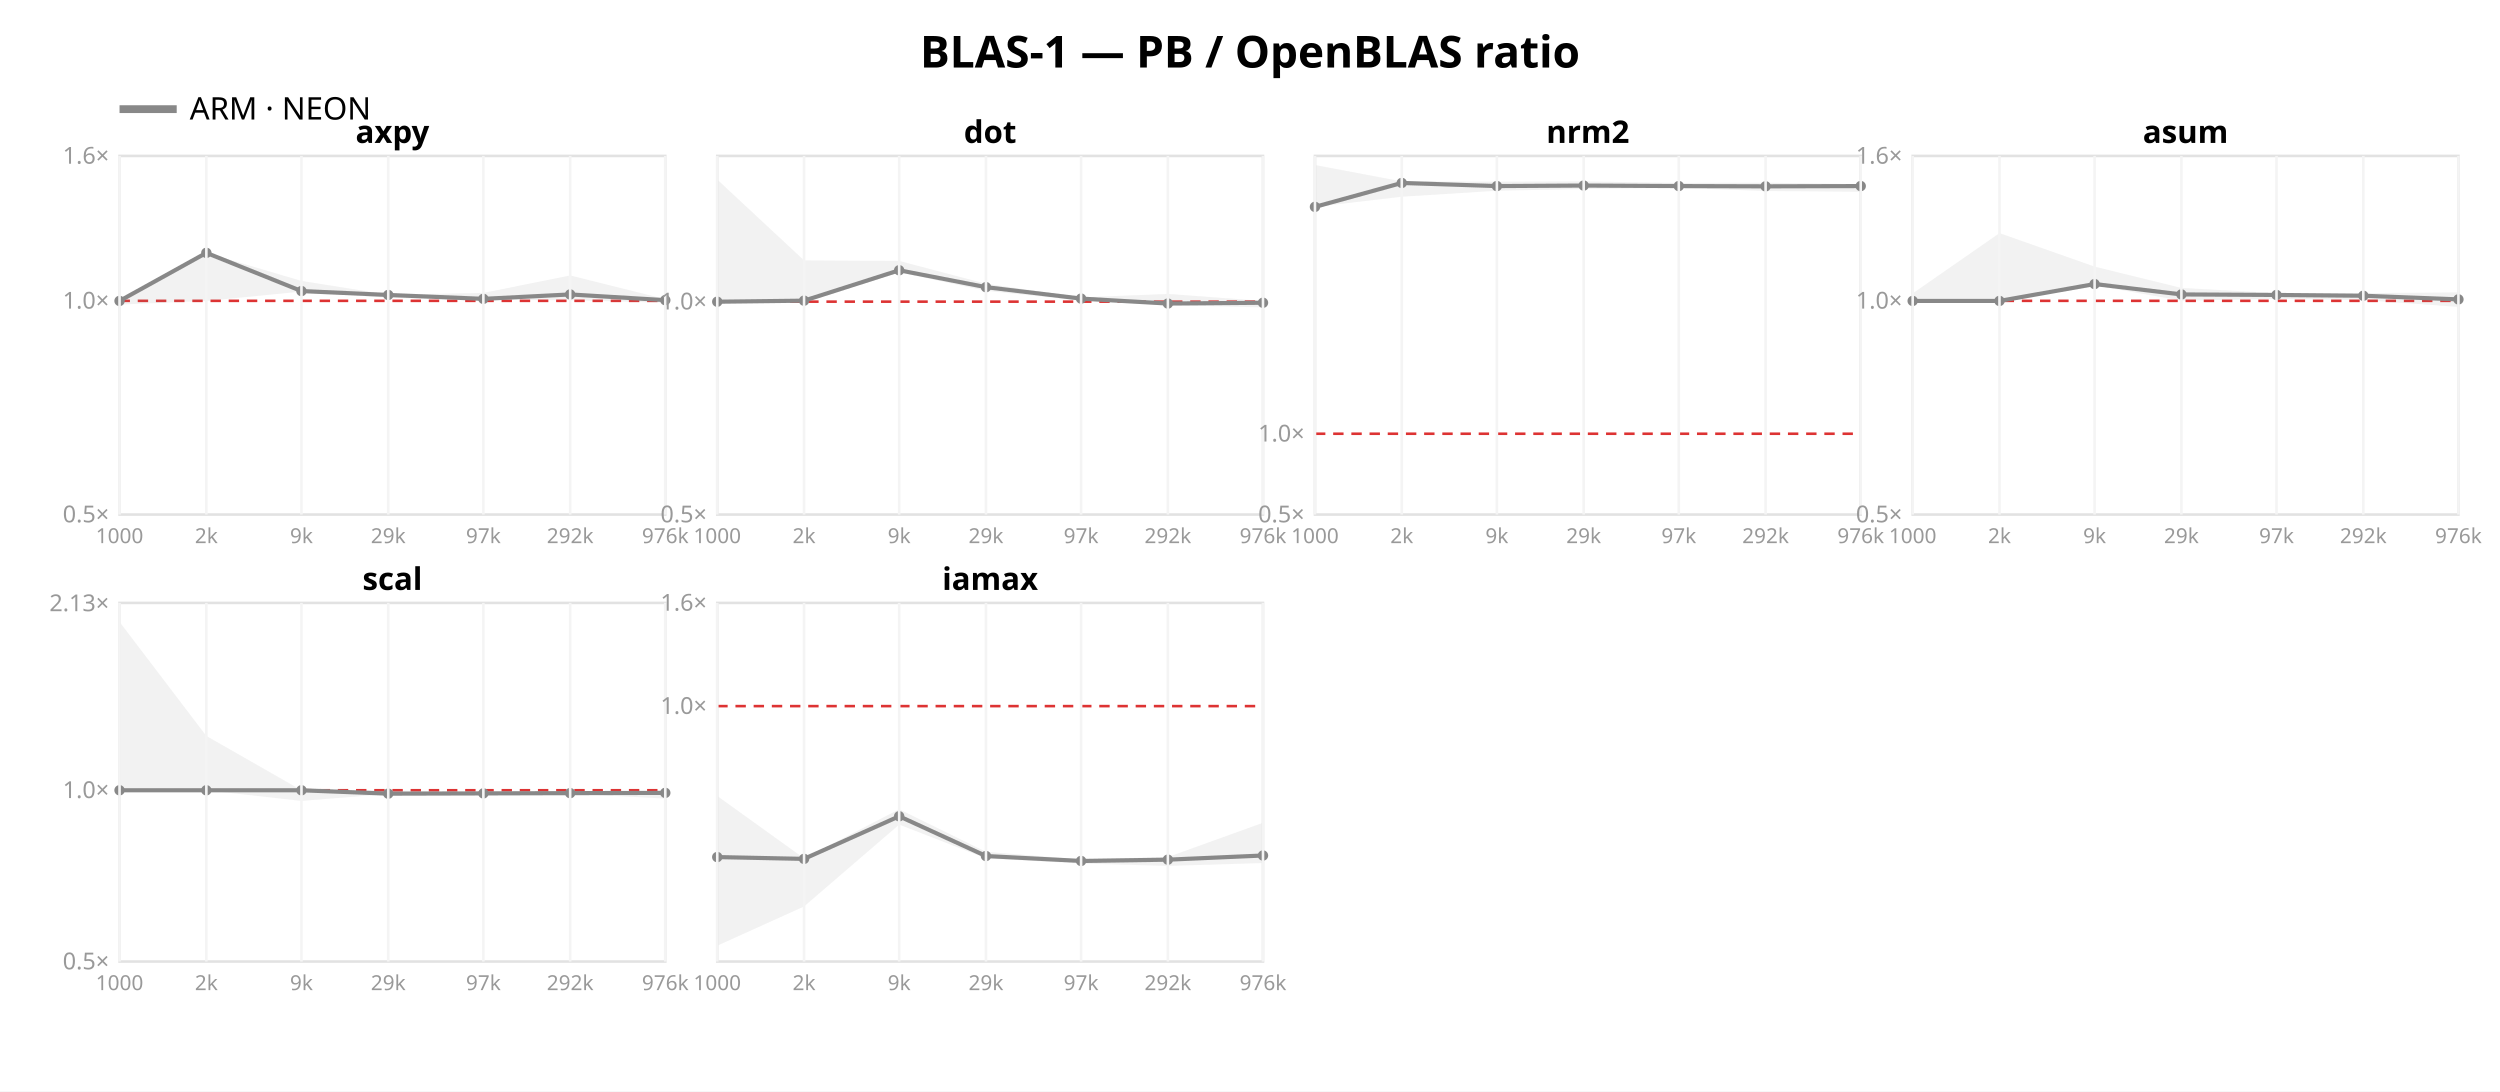
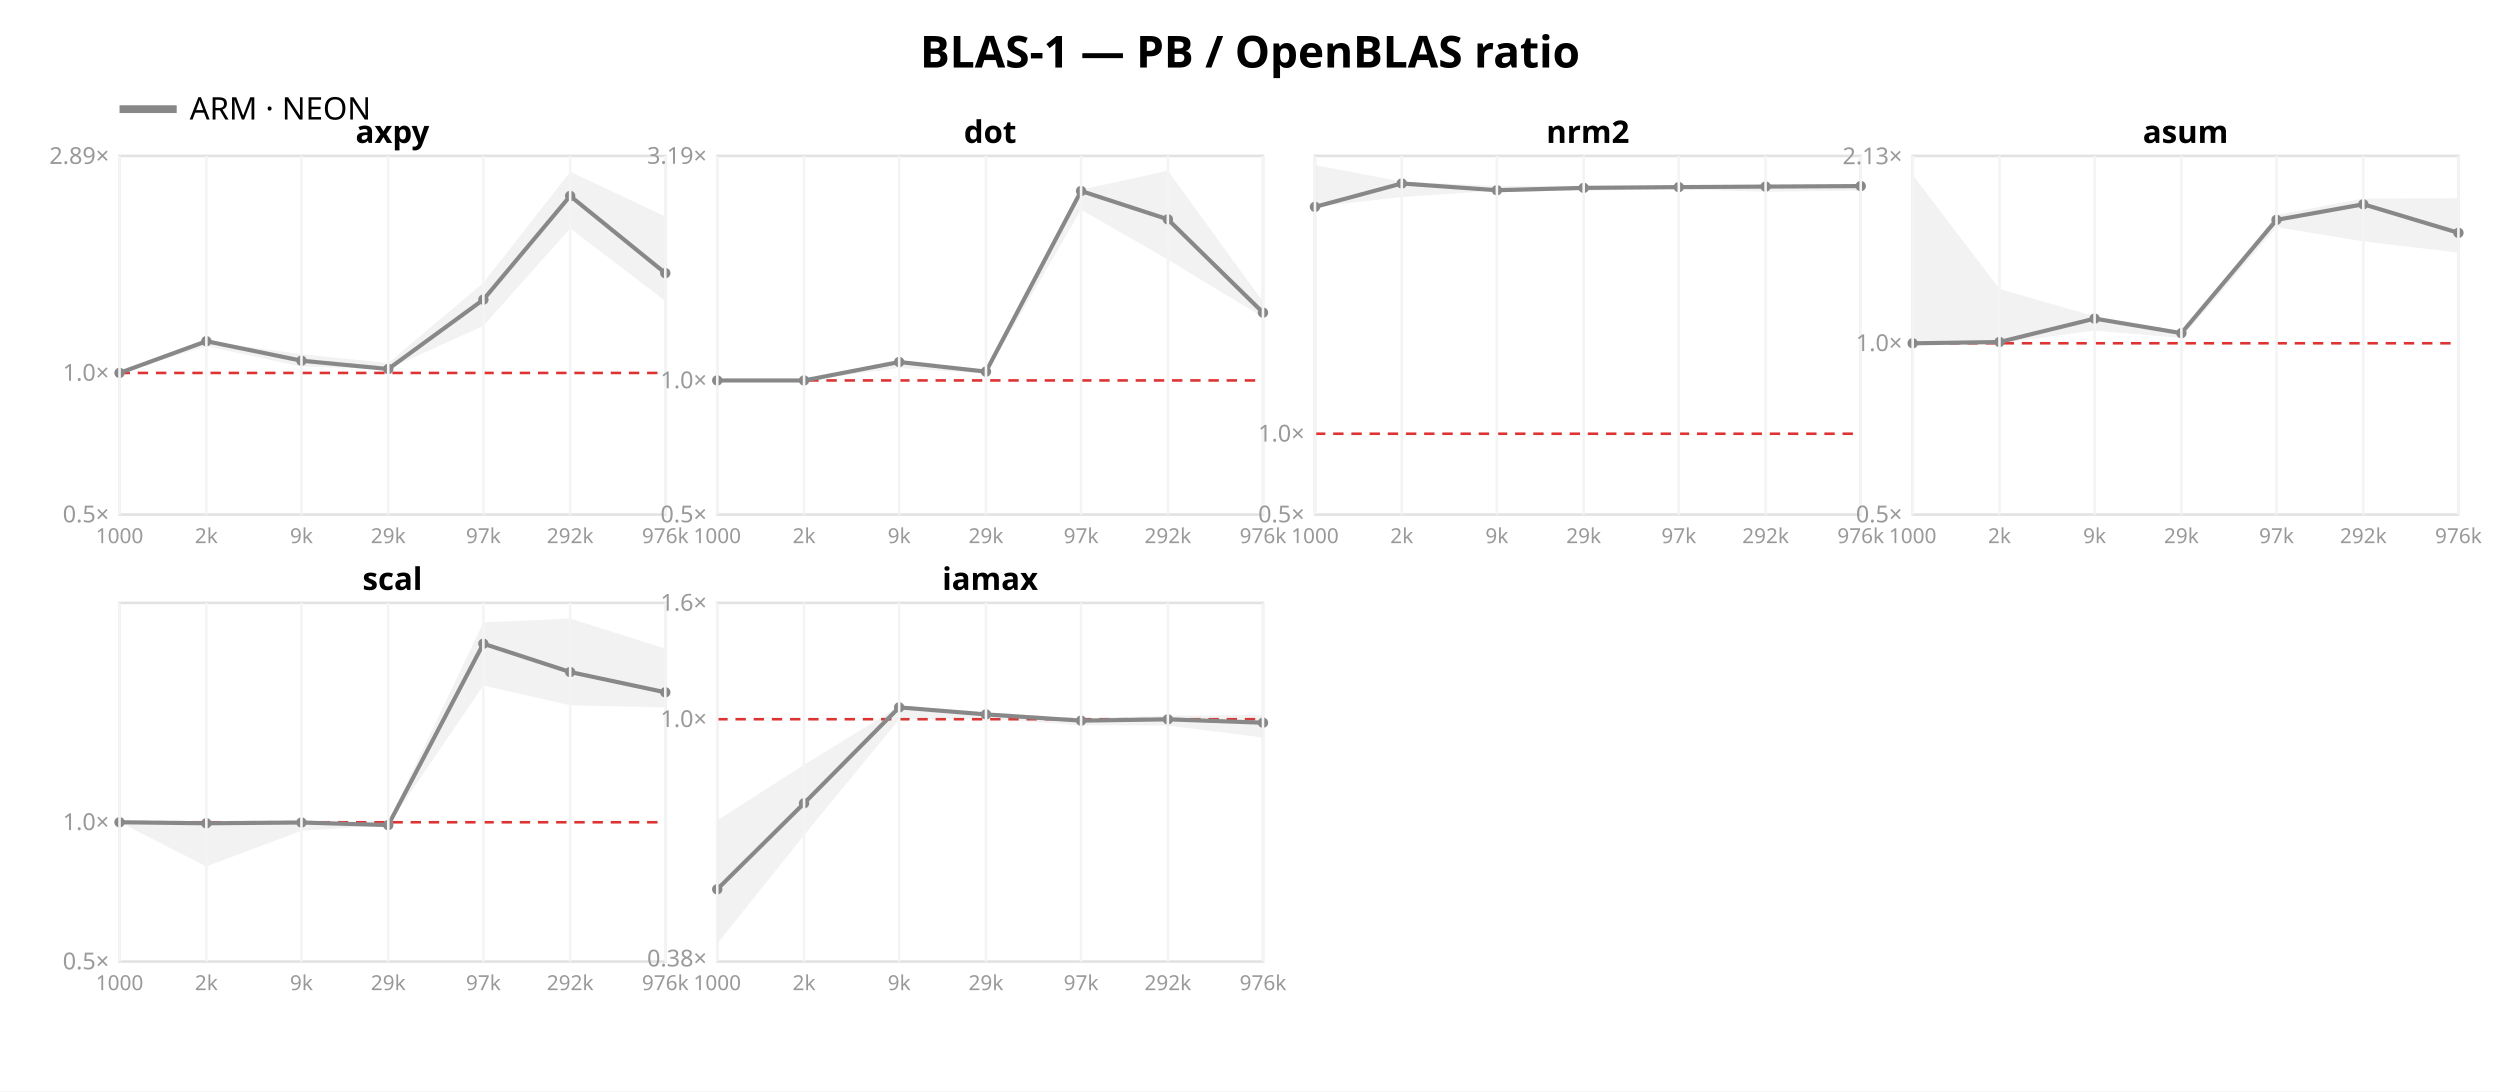
<svg xmlns="http://www.w3.org/2000/svg" width="962" height="420" font-family="sans-serif">
  <rect width="962" height="420" fill="white" />
  <text x="481.0" y="26" text-anchor="middle" font-size="17" font-weight="bold">BLAS-1 — PB / OpenBLAS ratio</text>
  <line x1="46" y1="42" x2="68" y2="42" stroke="#888888" stroke-width="3" />
  <text x="73" y="46" font-size="12">ARM · NEON</text>
  <rect x="46" y="60" width="210" height="138" fill="none" stroke="#e2e2e2" />
-   <line x1="46" y1="115.763" x2="256" y2="115.763" stroke="#d33" stroke-dasharray="4 3" />
+   <line x1="46" y1="143.508" x2="256" y2="143.508" stroke="#d33" stroke-dasharray="4 3" />
  <text x="42" y="201.0" text-anchor="end" font-size="9" fill="#999">0.5×</text>
-   <text x="42" y="118.763" text-anchor="end" font-size="9" fill="#999">1.0×</text>
-   <text x="42" y="63.0" text-anchor="end" font-size="9" fill="#999">1.6×</text>
-   <polygon points="46.0,115.8 79.4,97.3 116.0,108.1 149.4,113.4 186.0,112.7 219.4,106.0 256.0,115.1 256.0,116.5 219.4,115.5 186.0,115.4 149.4,114.6 116.0,112.2 79.4,115.8 46.0,117.2" fill="#888888" opacity="0.11" />
-   <polyline points="46.0,115.8 79.4,97.3 116.0,112.0 149.4,113.5 186.0,115.0 219.4,113.3 256.0,115.5" fill="none" stroke="#888888" stroke-width="1.6" />
-   <circle cx="46.0" cy="115.8" r="2" fill="#888888" />
-   <circle cx="79.4" cy="97.3" r="2" fill="#888888" />
-   <circle cx="116.0" cy="112.0" r="2" fill="#888888" />
-   <circle cx="149.4" cy="113.5" r="2" fill="#888888" />
-   <circle cx="186.0" cy="115.0" r="2" fill="#888888" />
-   <circle cx="219.4" cy="113.3" r="2" fill="#888888" />
-   <circle cx="256.0" cy="115.5" r="2" fill="#888888" />
+   <text x="42" y="146.508" text-anchor="end" font-size="9" fill="#999">1.0×</text>
+   <text x="42" y="63.077" text-anchor="end" font-size="9" fill="#999">2.89×</text>
+   <polygon points="46.0,143.5 79.4,131.3 116.0,136.3 149.4,139.7 186.0,108.8 219.4,66.1 256.0,83.3 256.0,115.8 219.4,87.9 186.0,125.4 149.4,142.0 116.0,141.1 79.4,133.2 46.0,143.5" fill="#888888" opacity="0.11" />
+   <polyline points="46.0,143.5 79.4,131.3 116.0,138.8 149.4,142.0 186.0,115.3 219.4,75.4 256.0,105.1" fill="none" stroke="#888888" stroke-width="1.6" />
+   <circle cx="46.0" cy="143.5" r="2" fill="#888888" />
+   <circle cx="79.4" cy="131.3" r="2" fill="#888888" />
+   <circle cx="116.0" cy="138.8" r="2" fill="#888888" />
+   <circle cx="149.4" cy="142.0" r="2" fill="#888888" />
+   <circle cx="186.0" cy="115.3" r="2" fill="#888888" />
+   <circle cx="219.4" cy="75.4" r="2" fill="#888888" />
+   <circle cx="256.0" cy="105.1" r="2" fill="#888888" />
  <text x="151.0" y="55" text-anchor="middle" font-size="12" font-weight="bold">axpy</text>
  <line x1="46.0" y1="60" x2="46.0" y2="198" stroke="#f4f4f4" />
  <text x="46.0" y="209" text-anchor="middle" font-size="8" fill="#999">1000</text>
  <line x1="79.4" y1="60" x2="79.4" y2="198" stroke="#f4f4f4" />
  <text x="79.4" y="209" text-anchor="middle" font-size="8" fill="#999">2k</text>
  <line x1="116.0" y1="60" x2="116.0" y2="198" stroke="#f4f4f4" />
  <text x="116.0" y="209" text-anchor="middle" font-size="8" fill="#999">9k</text>
  <line x1="149.4" y1="60" x2="149.4" y2="198" stroke="#f4f4f4" />
  <text x="149.4" y="209" text-anchor="middle" font-size="8" fill="#999">29k</text>
  <line x1="186.0" y1="60" x2="186.0" y2="198" stroke="#f4f4f4" />
  <text x="186.0" y="209" text-anchor="middle" font-size="8" fill="#999">97k</text>
  <line x1="219.4" y1="60" x2="219.4" y2="198" stroke="#f4f4f4" />
  <text x="219.4" y="209" text-anchor="middle" font-size="8" fill="#999">292k</text>
  <line x1="256.0" y1="60" x2="256.0" y2="198" stroke="#f4f4f4" />
  <text x="256.0" y="209" text-anchor="middle" font-size="8" fill="#999">976k</text>
  <rect x="276" y="60" width="210" height="138" fill="none" stroke="#e2e2e2" />
-   <line x1="276" y1="116.076" x2="486" y2="116.076" stroke="#d33" stroke-dasharray="4 3" />
+   <line x1="276" y1="146.393" x2="486" y2="146.393" stroke="#d33" stroke-dasharray="4 3" />
  <text x="272" y="201.0" text-anchor="end" font-size="9" fill="#999">0.5×</text>
-   <text x="272" y="119.076" text-anchor="end" font-size="9" fill="#999">1.0×</text>
-   <polygon points="276.0,69.1 309.4,100.2 346.0,100.4 379.4,109.2 416.0,114.4 449.4,113.1 486.0,115.8 486.0,118.3 449.4,117.4 416.0,115.7 379.4,111.9 346.0,104.8 309.4,116.1 276.0,116.1" fill="#888888" opacity="0.11" />
-   <polyline points="276.0,116.1 309.4,115.7 346.0,104.0 379.4,110.5 416.0,114.9 449.4,116.8 486.0,116.5" fill="none" stroke="#888888" stroke-width="1.6" />
-   <circle cx="276.0" cy="116.1" r="2" fill="#888888" />
-   <circle cx="309.4" cy="115.7" r="2" fill="#888888" />
-   <circle cx="346.0" cy="104.0" r="2" fill="#888888" />
-   <circle cx="379.4" cy="110.5" r="2" fill="#888888" />
-   <circle cx="416.0" cy="114.9" r="2" fill="#888888" />
-   <circle cx="449.4" cy="116.8" r="2" fill="#888888" />
-   <circle cx="486.0" cy="116.5" r="2" fill="#888888" />
+   <text x="272" y="149.393" text-anchor="end" font-size="9" fill="#999">1.0×</text>
+   <text x="272" y="63.026" text-anchor="end" font-size="9" fill="#999">3.19×</text>
+   <polygon points="276.0,146.4 309.4,146.4 346.0,139.1 379.4,143.0 416.0,73.0 449.4,65.7 486.0,116.1 486.0,122.1 449.4,99.9 416.0,80.7 379.4,143.8 346.0,141.6 309.4,146.4 276.0,146.4" fill="#888888" opacity="0.11" />
+   <polyline points="276.0,146.4 309.4,146.4 346.0,139.3 379.4,143.0 416.0,73.5 449.4,84.4 486.0,120.3" fill="none" stroke="#888888" stroke-width="1.6" />
+   <circle cx="276.0" cy="146.4" r="2" fill="#888888" />
+   <circle cx="309.4" cy="146.4" r="2" fill="#888888" />
+   <circle cx="346.0" cy="139.3" r="2" fill="#888888" />
+   <circle cx="379.4" cy="143.0" r="2" fill="#888888" />
+   <circle cx="416.0" cy="73.5" r="2" fill="#888888" />
+   <circle cx="449.4" cy="84.4" r="2" fill="#888888" />
+   <circle cx="486.0" cy="120.3" r="2" fill="#888888" />
  <text x="381.0" y="55" text-anchor="middle" font-size="12" font-weight="bold">dot</text>
  <line x1="276.0" y1="60" x2="276.0" y2="198" stroke="#f4f4f4" />
  <text x="276.0" y="209" text-anchor="middle" font-size="8" fill="#999">1000</text>
  <line x1="309.4" y1="60" x2="309.4" y2="198" stroke="#f4f4f4" />
  <text x="309.4" y="209" text-anchor="middle" font-size="8" fill="#999">2k</text>
  <line x1="346.0" y1="60" x2="346.0" y2="198" stroke="#f4f4f4" />
  <text x="346.0" y="209" text-anchor="middle" font-size="8" fill="#999">9k</text>
  <line x1="379.4" y1="60" x2="379.4" y2="198" stroke="#f4f4f4" />
  <text x="379.4" y="209" text-anchor="middle" font-size="8" fill="#999">29k</text>
  <line x1="416.0" y1="60" x2="416.0" y2="198" stroke="#f4f4f4" />
  <text x="416.0" y="209" text-anchor="middle" font-size="8" fill="#999">97k</text>
  <line x1="449.4" y1="60" x2="449.4" y2="198" stroke="#f4f4f4" />
  <text x="449.4" y="209" text-anchor="middle" font-size="8" fill="#999">292k</text>
  <line x1="486.0" y1="60" x2="486.0" y2="198" stroke="#f4f4f4" />
  <text x="486.0" y="209" text-anchor="middle" font-size="8" fill="#999">976k</text>
  <rect x="506" y="60" width="210" height="138" fill="none" stroke="#e2e2e2" />
  <line x1="506" y1="166.906" x2="716" y2="166.906" stroke="#d33" stroke-dasharray="4 3" />
  <text x="502" y="201.0" text-anchor="end" font-size="9" fill="#999">0.5×</text>
  <text x="502" y="169.906" text-anchor="end" font-size="9" fill="#999">1.0×</text>
-   <polygon points="506.0,63.5 539.4,69.8 576.0,69.9 609.4,69.8 646.0,70.4 679.4,70.3 716.0,70.9 716.0,73.8 679.4,73.5 646.0,72.3 609.4,72.7 576.0,73.4 539.4,75.7 506.0,79.6" fill="#888888" opacity="0.11" />
-   <polyline points="506.0,79.6 539.4,70.4 576.0,71.6 609.4,71.4 646.0,71.6 679.4,71.7 716.0,71.6" fill="none" stroke="#888888" stroke-width="1.6" />
+   <polygon points="506.0,63.5 539.4,69.9 576.0,71.6 609.4,71.5 646.0,71.5 679.4,71.5 716.0,71.5 716.0,73.3 679.4,73.8 646.0,72.8 609.4,73.4 576.0,73.4 539.4,75.8 506.0,79.6" fill="#888888" opacity="0.11" />
+   <polyline points="506.0,79.6 539.4,70.6 576.0,73.2 609.4,72.3 646.0,72.0 679.4,71.8 716.0,71.6" fill="none" stroke="#888888" stroke-width="1.6" />
  <circle cx="506.0" cy="79.6" r="2" fill="#888888" />
-   <circle cx="539.4" cy="70.4" r="2" fill="#888888" />
-   <circle cx="576.0" cy="71.6" r="2" fill="#888888" />
-   <circle cx="609.4" cy="71.4" r="2" fill="#888888" />
-   <circle cx="646.0" cy="71.6" r="2" fill="#888888" />
-   <circle cx="679.4" cy="71.7" r="2" fill="#888888" />
+   <circle cx="539.4" cy="70.6" r="2" fill="#888888" />
+   <circle cx="576.0" cy="73.2" r="2" fill="#888888" />
+   <circle cx="609.4" cy="72.3" r="2" fill="#888888" />
+   <circle cx="646.0" cy="72.0" r="2" fill="#888888" />
+   <circle cx="679.4" cy="71.8" r="2" fill="#888888" />
  <circle cx="716.0" cy="71.6" r="2" fill="#888888" />
  <text x="611.0" y="55" text-anchor="middle" font-size="12" font-weight="bold">nrm2</text>
  <line x1="506.0" y1="60" x2="506.0" y2="198" stroke="#f4f4f4" />
  <text x="506.0" y="209" text-anchor="middle" font-size="8" fill="#999">1000</text>
  <line x1="539.4" y1="60" x2="539.4" y2="198" stroke="#f4f4f4" />
  <text x="539.4" y="209" text-anchor="middle" font-size="8" fill="#999">2k</text>
  <line x1="576.0" y1="60" x2="576.0" y2="198" stroke="#f4f4f4" />
  <text x="576.0" y="209" text-anchor="middle" font-size="8" fill="#999">9k</text>
  <line x1="609.4" y1="60" x2="609.4" y2="198" stroke="#f4f4f4" />
  <text x="609.4" y="209" text-anchor="middle" font-size="8" fill="#999">29k</text>
  <line x1="646.0" y1="60" x2="646.0" y2="198" stroke="#f4f4f4" />
  <text x="646.0" y="209" text-anchor="middle" font-size="8" fill="#999">97k</text>
  <line x1="679.4" y1="60" x2="679.4" y2="198" stroke="#f4f4f4" />
  <text x="679.4" y="209" text-anchor="middle" font-size="8" fill="#999">292k</text>
  <line x1="716.0" y1="60" x2="716.0" y2="198" stroke="#f4f4f4" />
  <text x="716.0" y="209" text-anchor="middle" font-size="8" fill="#999">976k</text>
  <rect x="736" y="60" width="210" height="138" fill="none" stroke="#e2e2e2" />
-   <line x1="736" y1="115.763" x2="946" y2="115.763" stroke="#d33" stroke-dasharray="4 3" />
+   <line x1="736" y1="132.09" x2="946" y2="132.09" stroke="#d33" stroke-dasharray="4 3" />
  <text x="732" y="201.0" text-anchor="end" font-size="9" fill="#999">0.5×</text>
-   <text x="732" y="118.763" text-anchor="end" font-size="9" fill="#999">1.0×</text>
-   <text x="732" y="63.0" text-anchor="end" font-size="9" fill="#999">1.6×</text>
-   <polygon points="736.0,112.9 769.4,89.7 806.0,102.6 839.4,110.8 876.0,112.8 909.4,112.8 946.0,112.5 946.0,118.1 909.4,115.5 876.0,115.0 839.4,115.7 806.0,109.8 769.4,115.8 736.0,115.8" fill="#888888" opacity="0.11" />
-   <polyline points="736.0,115.8 769.4,115.8 806.0,109.3 839.4,113.3 876.0,113.5 909.4,113.8 946.0,115.2" fill="none" stroke="#888888" stroke-width="1.6" />
-   <circle cx="736.0" cy="115.8" r="2" fill="#888888" />
-   <circle cx="769.4" cy="115.8" r="2" fill="#888888" />
-   <circle cx="806.0" cy="109.3" r="2" fill="#888888" />
-   <circle cx="839.4" cy="113.3" r="2" fill="#888888" />
-   <circle cx="876.0" cy="113.5" r="2" fill="#888888" />
-   <circle cx="909.4" cy="113.8" r="2" fill="#888888" />
-   <circle cx="946.0" cy="115.2" r="2" fill="#888888" />
+   <text x="732" y="135.09" text-anchor="end" font-size="9" fill="#999">1.0×</text>
+   <text x="732" y="63.191" text-anchor="end" font-size="9" fill="#999">2.13×</text>
+   <polygon points="736.0,67.3 769.4,111.2 806.0,121.7 839.4,128.1 876.0,82.7 909.4,76.4 946.0,76.3 946.0,97.2 909.4,92.9 876.0,87.4 839.4,130.1 806.0,127.2 769.4,132.1 736.0,132.1" fill="#888888" opacity="0.11" />
+   <polyline points="736.0,132.1 769.4,131.6 806.0,122.6 839.4,128.2 876.0,84.6 909.4,78.6 946.0,89.6" fill="none" stroke="#888888" stroke-width="1.6" />
+   <circle cx="736.0" cy="132.1" r="2" fill="#888888" />
+   <circle cx="769.4" cy="131.6" r="2" fill="#888888" />
+   <circle cx="806.0" cy="122.6" r="2" fill="#888888" />
+   <circle cx="839.4" cy="128.2" r="2" fill="#888888" />
+   <circle cx="876.0" cy="84.6" r="2" fill="#888888" />
+   <circle cx="909.4" cy="78.6" r="2" fill="#888888" />
+   <circle cx="946.0" cy="89.6" r="2" fill="#888888" />
  <text x="841.0" y="55" text-anchor="middle" font-size="12" font-weight="bold">asum</text>
  <line x1="736.0" y1="60" x2="736.0" y2="198" stroke="#f4f4f4" />
  <text x="736.0" y="209" text-anchor="middle" font-size="8" fill="#999">1000</text>
  <line x1="769.4" y1="60" x2="769.4" y2="198" stroke="#f4f4f4" />
  <text x="769.4" y="209" text-anchor="middle" font-size="8" fill="#999">2k</text>
  <line x1="806.0" y1="60" x2="806.0" y2="198" stroke="#f4f4f4" />
  <text x="806.0" y="209" text-anchor="middle" font-size="8" fill="#999">9k</text>
  <line x1="839.4" y1="60" x2="839.4" y2="198" stroke="#f4f4f4" />
  <text x="839.4" y="209" text-anchor="middle" font-size="8" fill="#999">29k</text>
  <line x1="876.0" y1="60" x2="876.0" y2="198" stroke="#f4f4f4" />
  <text x="876.0" y="209" text-anchor="middle" font-size="8" fill="#999">97k</text>
  <line x1="909.4" y1="60" x2="909.4" y2="198" stroke="#f4f4f4" />
  <text x="909.4" y="209" text-anchor="middle" font-size="8" fill="#999">292k</text>
  <line x1="946.0" y1="60" x2="946.0" y2="198" stroke="#f4f4f4" />
  <text x="946.0" y="209" text-anchor="middle" font-size="8" fill="#999">976k</text>
  <rect x="46" y="232" width="210" height="138" fill="none" stroke="#e2e2e2" />
-   <line x1="46" y1="304.09" x2="256" y2="304.09" stroke="#d33" stroke-dasharray="4 3" />
+   <line x1="46" y1="316.402" x2="256" y2="316.402" stroke="#d33" stroke-dasharray="4 3" />
  <text x="42" y="373.0" text-anchor="end" font-size="9" fill="#999">0.5×</text>
-   <text x="42" y="307.09" text-anchor="end" font-size="9" fill="#999">1.0×</text>
-   <text x="42" y="235.191" text-anchor="end" font-size="9" fill="#999">2.13×</text>
-   <polygon points="46.0,239.3 79.4,283.2 116.0,304.1 149.4,304.1 186.0,304.9 219.4,304.9 256.0,304.4 256.0,307.3 219.4,305.4 186.0,305.7 149.4,305.5 116.0,308.2 79.4,304.1 46.0,304.1" fill="#888888" opacity="0.11" />
-   <polyline points="46.0,304.1 79.4,304.1 116.0,304.1 149.4,305.4 186.0,305.3 219.4,305.2 256.0,305.1" fill="none" stroke="#888888" stroke-width="1.6" />
-   <circle cx="46.0" cy="304.1" r="2" fill="#888888" />
-   <circle cx="79.4" cy="304.1" r="2" fill="#888888" />
-   <circle cx="116.0" cy="304.1" r="2" fill="#888888" />
-   <circle cx="149.4" cy="305.4" r="2" fill="#888888" />
-   <circle cx="186.0" cy="305.3" r="2" fill="#888888" />
-   <circle cx="219.4" cy="305.2" r="2" fill="#888888" />
-   <circle cx="256.0" cy="305.1" r="2" fill="#888888" />
+   <text x="42" y="319.402" text-anchor="end" font-size="9" fill="#999">1.0×</text>
+   <polygon points="46.0,316.4 79.4,316.4 116.0,316.4 149.4,316.4 186.0,239.5 219.4,238.0 256.0,249.6 256.0,272.2 219.4,271.4 186.0,263.8 149.4,317.5 116.0,319.7 79.4,333.4 46.0,316.4" fill="#888888" opacity="0.11" />
+   <polyline points="46.0,316.4 79.4,316.8 116.0,316.5 149.4,317.5 186.0,247.7 219.4,258.6 256.0,266.4" fill="none" stroke="#888888" stroke-width="1.6" />
+   <circle cx="46.0" cy="316.4" r="2" fill="#888888" />
+   <circle cx="79.4" cy="316.8" r="2" fill="#888888" />
+   <circle cx="116.0" cy="316.5" r="2" fill="#888888" />
+   <circle cx="149.4" cy="317.5" r="2" fill="#888888" />
+   <circle cx="186.0" cy="247.7" r="2" fill="#888888" />
+   <circle cx="219.4" cy="258.6" r="2" fill="#888888" />
+   <circle cx="256.0" cy="266.4" r="2" fill="#888888" />
  <text x="151.0" y="227" text-anchor="middle" font-size="12" font-weight="bold">scal</text>
  <line x1="46.0" y1="232" x2="46.0" y2="370" stroke="#f4f4f4" />
  <text x="46.0" y="381" text-anchor="middle" font-size="8" fill="#999">1000</text>
  <line x1="79.4" y1="232" x2="79.4" y2="370" stroke="#f4f4f4" />
  <text x="79.4" y="381" text-anchor="middle" font-size="8" fill="#999">2k</text>
  <line x1="116.0" y1="232" x2="116.0" y2="370" stroke="#f4f4f4" />
  <text x="116.0" y="381" text-anchor="middle" font-size="8" fill="#999">9k</text>
  <line x1="149.4" y1="232" x2="149.4" y2="370" stroke="#f4f4f4" />
  <text x="149.4" y="381" text-anchor="middle" font-size="8" fill="#999">29k</text>
  <line x1="186.0" y1="232" x2="186.0" y2="370" stroke="#f4f4f4" />
  <text x="186.0" y="381" text-anchor="middle" font-size="8" fill="#999">97k</text>
  <line x1="219.4" y1="232" x2="219.4" y2="370" stroke="#f4f4f4" />
  <text x="219.4" y="381" text-anchor="middle" font-size="8" fill="#999">292k</text>
  <line x1="256.0" y1="232" x2="256.0" y2="370" stroke="#f4f4f4" />
  <text x="256.0" y="381" text-anchor="middle" font-size="8" fill="#999">976k</text>
  <rect x="276" y="232" width="210" height="138" fill="none" stroke="#e2e2e2" />
-   <line x1="276" y1="271.713" x2="486" y2="271.713" stroke="#d33" stroke-dasharray="4 3" />
-   <text x="272" y="274.713" text-anchor="end" font-size="9" fill="#999">1.0×</text>
+   <line x1="276" y1="276.753" x2="486" y2="276.753" stroke="#d33" stroke-dasharray="4 3" />
+   <text x="272" y="371.885" text-anchor="end" font-size="9" fill="#999">0.38×</text>
+   <text x="272" y="279.753" text-anchor="end" font-size="9" fill="#999">1.0×</text>
  <text x="272" y="235.0" text-anchor="end" font-size="9" fill="#999">1.6×</text>
-   <polygon points="276.0,306.3 309.4,330.3 346.0,311.4 379.4,327.8 416.0,330.7 449.4,329.8 486.0,316.6 486.0,332.1 449.4,333.2 416.0,332.3 379.4,330.3 346.0,317.3 309.4,348.8 276.0,363.9" fill="#888888" opacity="0.11" />
-   <polyline points="276.0,329.8 309.4,330.5 346.0,314.1 379.4,329.4 416.0,331.3 449.4,330.8 486.0,329.2" fill="none" stroke="#888888" stroke-width="1.6" />
-   <circle cx="276.0" cy="329.8" r="2" fill="#888888" />
-   <circle cx="309.4" cy="330.5" r="2" fill="#888888" />
-   <circle cx="346.0" cy="314.1" r="2" fill="#888888" />
-   <circle cx="379.4" cy="329.4" r="2" fill="#888888" />
-   <circle cx="416.0" cy="331.3" r="2" fill="#888888" />
-   <circle cx="449.4" cy="330.8" r="2" fill="#888888" />
-   <circle cx="486.0" cy="329.2" r="2" fill="#888888" />
+   <polygon points="276.0,315.7 309.4,294.3 346.0,271.8 379.4,274.8 416.0,276.4 449.4,275.4 486.0,275.1 486.0,283.8 449.4,279.2 416.0,279.1 379.4,276.6 346.0,276.8 309.4,321.4 276.0,363.1" fill="#888888" opacity="0.11" />
+   <polyline points="276.0,342.2 309.4,309.1 346.0,272.2 379.4,274.9 416.0,277.3 449.4,276.8 486.0,278.1" fill="none" stroke="#888888" stroke-width="1.6" />
+   <circle cx="276.0" cy="342.2" r="2" fill="#888888" />
+   <circle cx="309.4" cy="309.1" r="2" fill="#888888" />
+   <circle cx="346.0" cy="272.2" r="2" fill="#888888" />
+   <circle cx="379.4" cy="274.9" r="2" fill="#888888" />
+   <circle cx="416.0" cy="277.3" r="2" fill="#888888" />
+   <circle cx="449.4" cy="276.8" r="2" fill="#888888" />
+   <circle cx="486.0" cy="278.1" r="2" fill="#888888" />
  <text x="381.0" y="227" text-anchor="middle" font-size="12" font-weight="bold">iamax</text>
  <line x1="276.0" y1="232" x2="276.0" y2="370" stroke="#f4f4f4" />
  <text x="276.0" y="381" text-anchor="middle" font-size="8" fill="#999">1000</text>
  <line x1="309.4" y1="232" x2="309.4" y2="370" stroke="#f4f4f4" />
  <text x="309.4" y="381" text-anchor="middle" font-size="8" fill="#999">2k</text>
  <line x1="346.0" y1="232" x2="346.0" y2="370" stroke="#f4f4f4" />
  <text x="346.0" y="381" text-anchor="middle" font-size="8" fill="#999">9k</text>
  <line x1="379.4" y1="232" x2="379.4" y2="370" stroke="#f4f4f4" />
  <text x="379.4" y="381" text-anchor="middle" font-size="8" fill="#999">29k</text>
  <line x1="416.0" y1="232" x2="416.0" y2="370" stroke="#f4f4f4" />
  <text x="416.0" y="381" text-anchor="middle" font-size="8" fill="#999">97k</text>
  <line x1="449.4" y1="232" x2="449.4" y2="370" stroke="#f4f4f4" />
  <text x="449.4" y="381" text-anchor="middle" font-size="8" fill="#999">292k</text>
  <line x1="486.0" y1="232" x2="486.0" y2="370" stroke="#f4f4f4" />
  <text x="486.0" y="381" text-anchor="middle" font-size="8" fill="#999">976k</text>
</svg>
